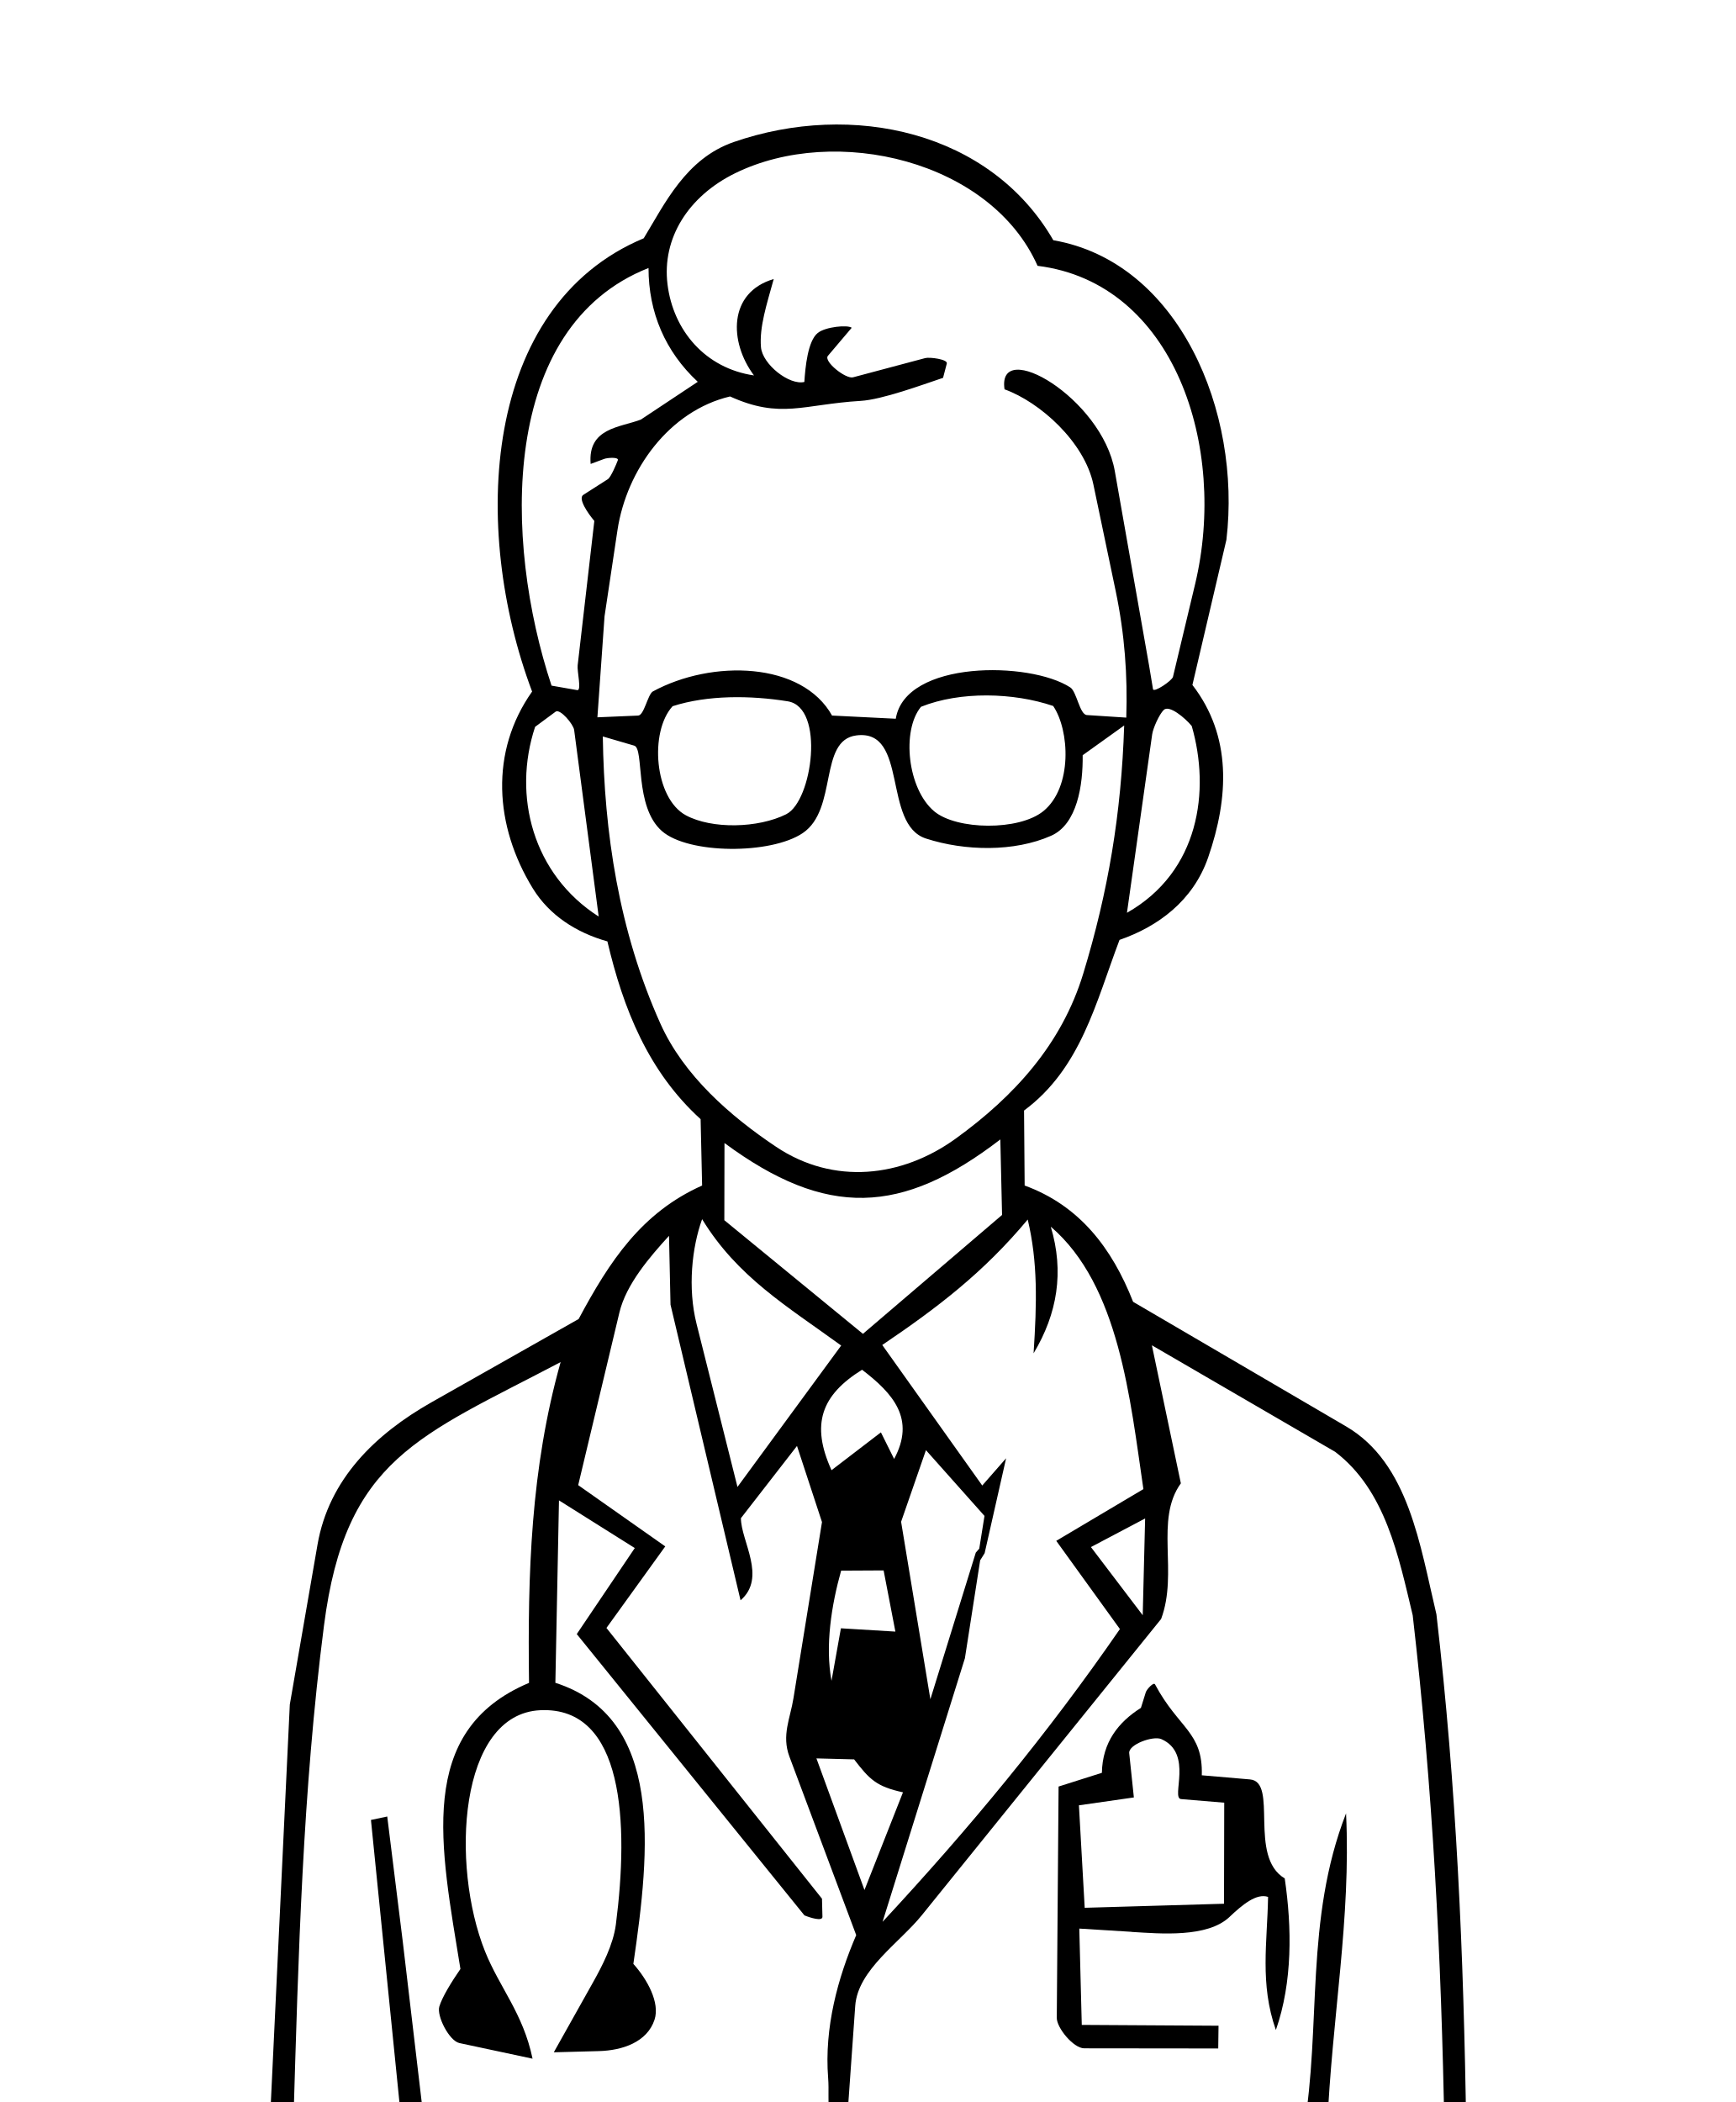
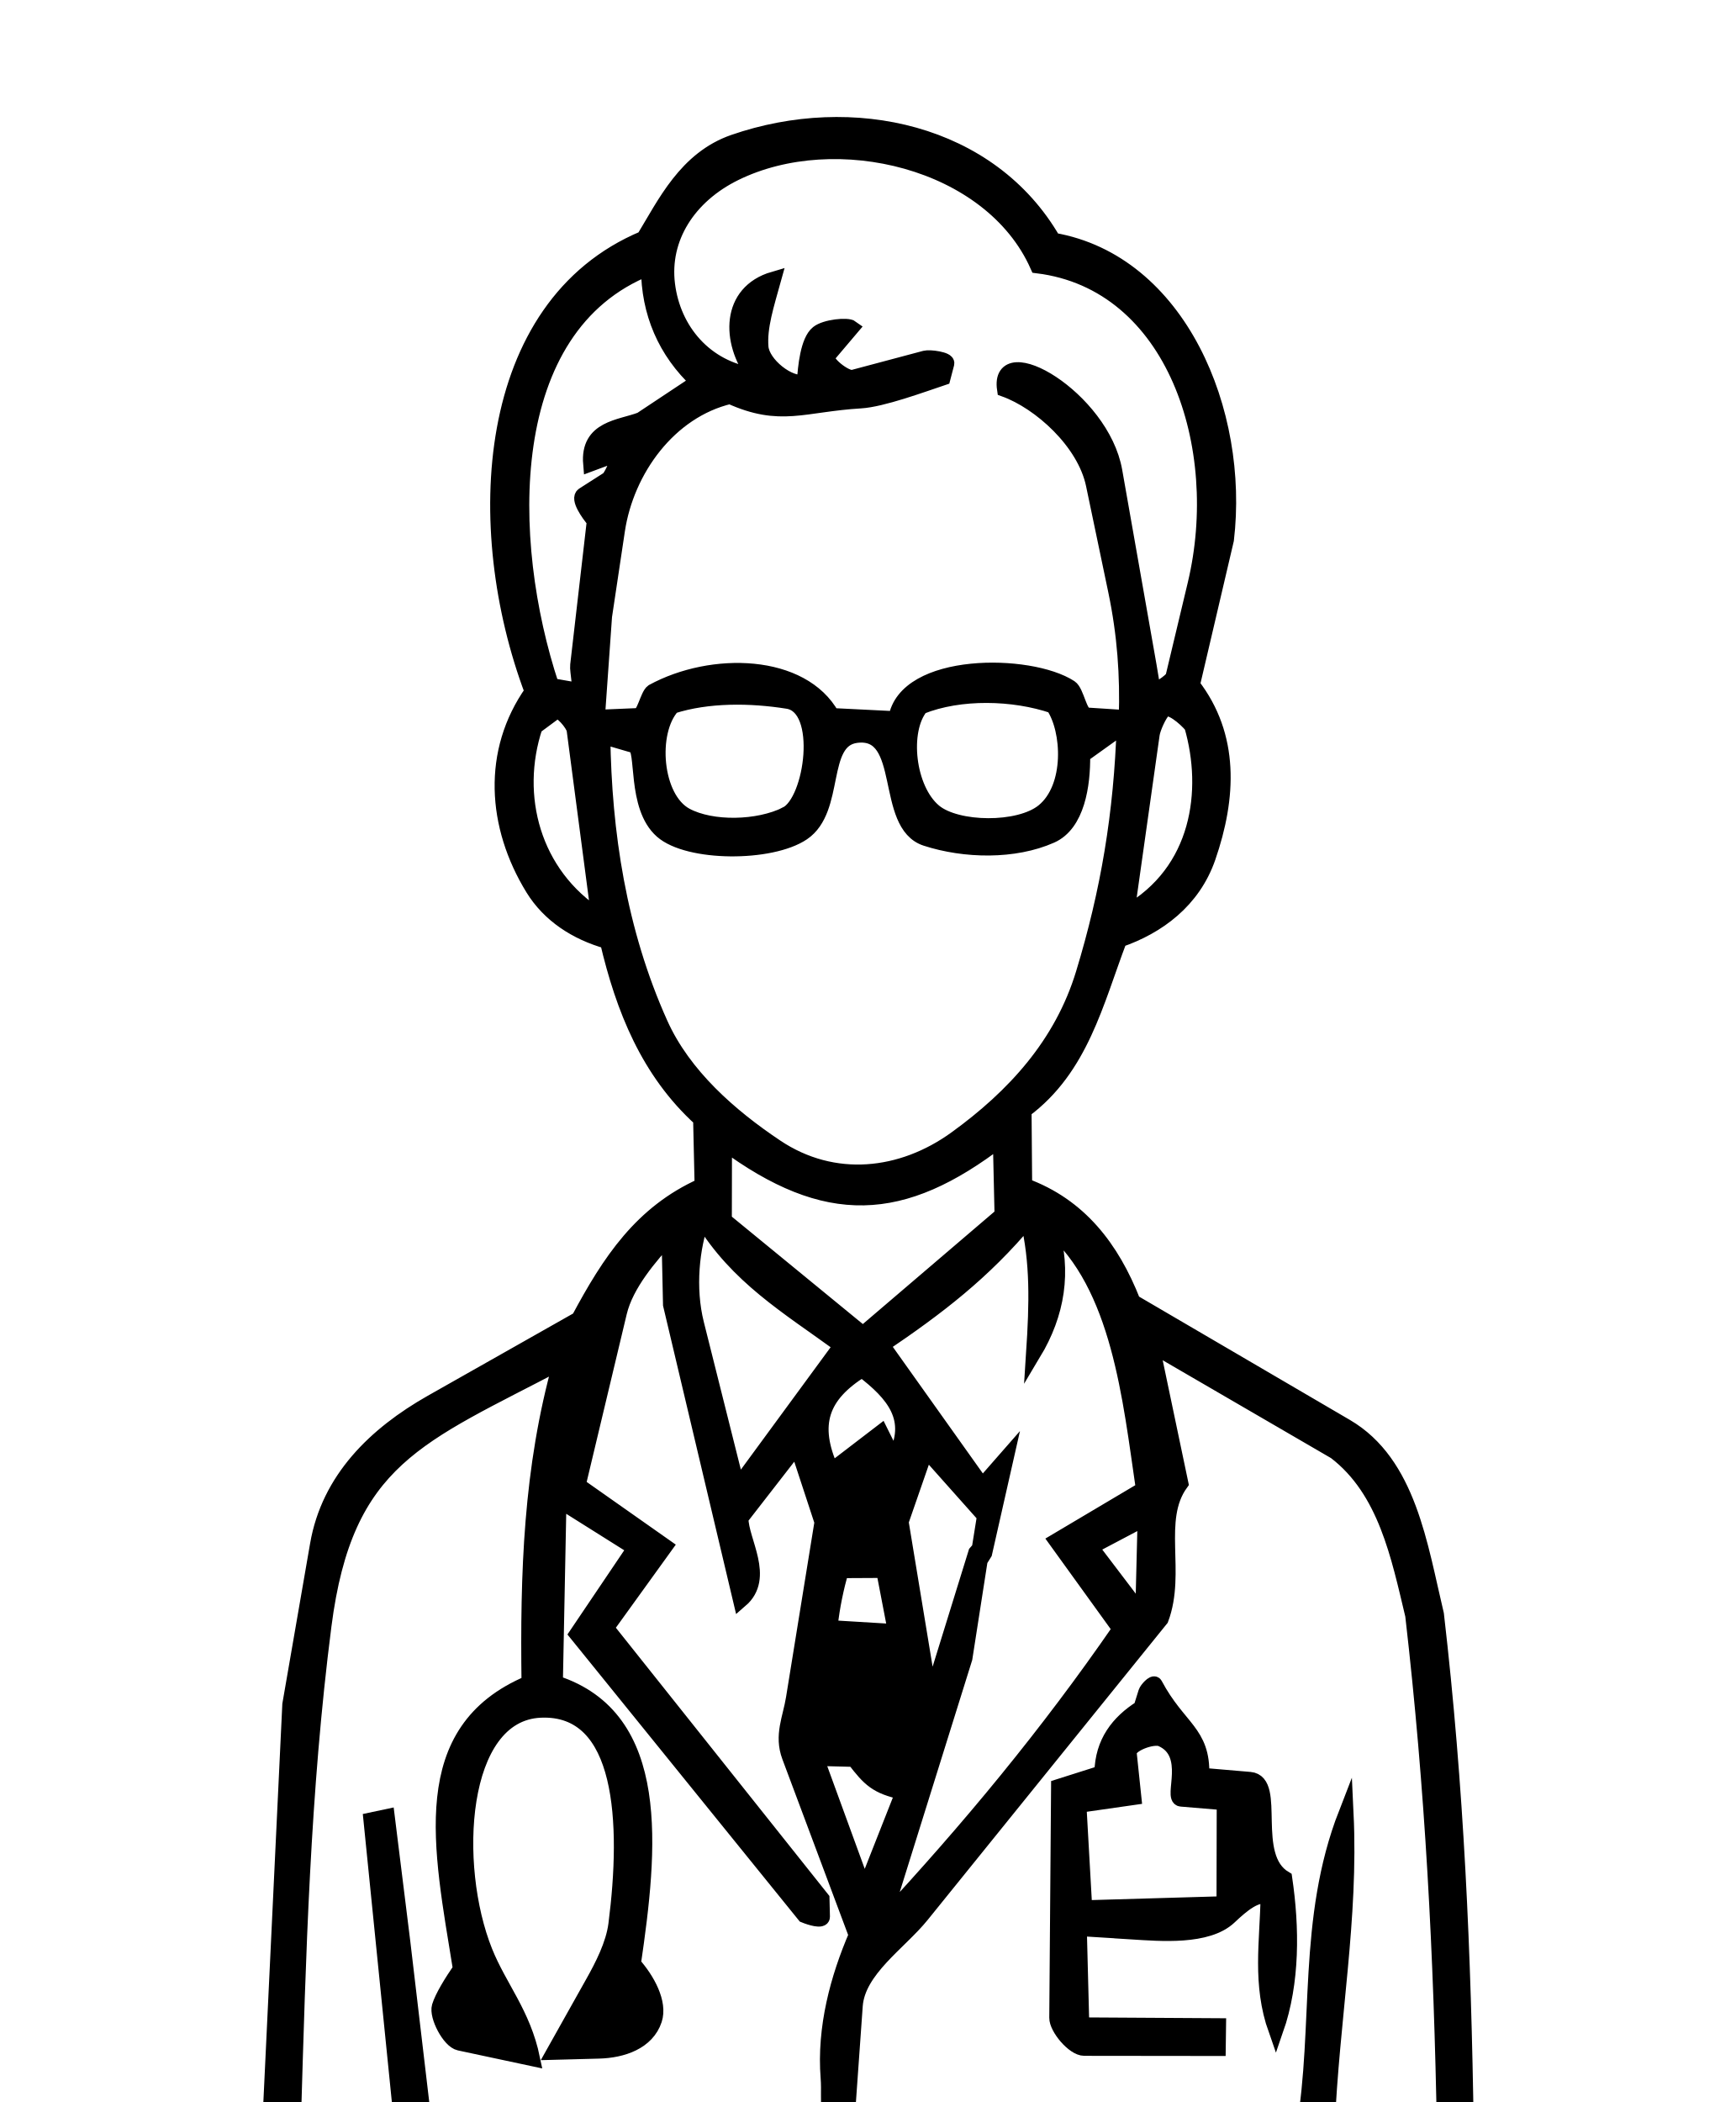
<svg xmlns="http://www.w3.org/2000/svg" id="_レイヤー_1" data-name="レイヤー 1" viewBox="0 0 231.24 280">
-   <path d="M80.8,216.86l28.71,36.06.06,2.41c.01.64-1.62.13-2.4-.19l-30.33-37.47,7.73-11.46-10.1-6.35-.48,24.3c14.46,4.65,12.63,22.15,10.39,37.44,1.87,2.09,3.56,5.18,2.82,7.44-.98,2.98-4.27,4.1-7.43,4.18l-5.99.16,5.21-9.29c1.23-2.19,2.71-5.04,3.06-7.74,1.74-13.5,1.1-29.04-10.05-28.54-10.92.49-11.98,20.65-7.38,32.13,1.92,4.8,5.08,8.26,6.33,14.29l-9.74-2.08c-1.36-.29-3.06-3.61-2.68-4.87s1.62-3.28,2.81-5c-2.62-16.25-6.04-31.72,9.14-38.11-.19-14.56.22-28.54,4.21-42.73-18.86,9.92-28.67,12.8-31.53,35.12-2.85,22.18-3.4,43.76-4.07,66.1-.01.47-.18,1.97-.54,1.89l-2.65-.62,2.71-56.88,3.69-21.29c1.51-8.72,7.68-14.71,15.19-18.97l19.6-11.09c4.13-7.72,8.38-14.17,16.45-17.78l-.2-8.84c-6.99-6.35-10.31-14.72-12.42-23.68-4.16-1.17-7.74-3.49-9.93-7.05-5.12-8.34-5.75-18.23-.1-26.23-8.18-21.74-6.67-51.37,14.87-60.38,2.8-4.59,5.61-10.61,11.99-12.82,15.81-5.47,34.2-1.42,42.58,13.08,16.76,2.91,25.08,22.87,23.06,39.9l-4.53,19.34c5.27,6.82,4.86,14.98,2.1,22.97-2.01,5.81-6.72,9.23-11.81,10.99-3.15,8.3-5.13,17.11-12.72,22.73l.08,9.99c7.29,2.66,11.63,8.31,14.45,15.49l28.38,16.6c8.36,4.89,9.85,15.92,12.03,25.03,2.68,23.13,3.63,45.15,3.97,68.59-.9.26-2.67.56-2.9.47-.42-23.82-1.56-45.76-4.23-68.93-1.89-7.87-3.61-16.64-10.32-21.77l-24.43-14.2,3.86,18.39c-3.51,4.86-.31,11.87-2.63,18.07l-31.88,39.46c-2.97,3.68-8.52,7.26-8.87,12.06l-1.28,18.01c-3.01-2.16-2.08-5.18-2.33-8.39-.53-6.7,1.29-13.34,3.74-19.03l-8.9-23.78c-1.06-2.84.11-5.08.54-7.78l3.8-23.46-3.33-10.14-7.47,9.62c0,3.04,3.48,7.9-.05,10.94l-9.33-39.38-.2-9.17c-2.53,2.77-5.71,6.44-6.61,10.22l-5.49,22.99,11.6,8.16-7.84,10.87ZM110.91,95.32l8.43.42c1.27-7.82,17.87-7.68,23.25-4.17.86.56,1.24,3.61,2.21,3.68l5.25.34c.18-5.61-.2-11.05-1.41-16.85l-2.97-14.19c-1.19-5.68-7.12-10.99-11.84-12.69-1.05-6.97,12.98,1.14,14.69,10.89l4.58,25.98.51,3.07c.09.52,2.54-1.13,2.66-1.64l2.95-12.35c4.36-18.27-2.75-40.14-20.99-42.4-6.22-14.02-26.9-18.91-40.3-12.33-6.23,3.06-9.76,8.66-9,14.8s5.03,11.18,11.52,12.13c-3.35-4.48-3.44-11.07,2.63-12.84-.96,3.46-1.92,6.39-1.7,9.07.19,2.29,3.78,5.12,5.78,4.64.13-1.99.46-5.47,1.79-6.53,1.02-.82,3.96-1.11,4.52-.69l-3.17,3.74c-.62.73,2.37,3.12,3.35,2.86l9.61-2.56c.59-.16,3.03.16,2.88.72l-.5,1.91c-2.83.95-8.12,2.9-10.97,3.07-7.67.46-10.67,2.46-17.41-.59-8.11,1.92-13.79,9.79-15,17.83l-1.72,11.46-.95,13.45,5.42-.23c.8-.03,1.26-2.72,1.94-3.2,7.91-4.31,19.92-3.99,23.92,3.23ZM80.98,63.83c.42-.27,1.16-2.07,1.33-2.52s-1.36-.35-1.82-.18l-1.8.67c-.41-4.82,3.92-4.85,6.69-5.91l7.58-5.03c-4.33-4.03-6.56-9.23-6.56-15.16-19.85,7.84-19.34,36.28-12.92,55.63l3.42.6c.62.11-.04-2.53.06-3.31l2.22-19.23c-.87-1.02-2.21-2.99-1.47-3.47l3.27-2.09ZM104.76,108.45c3.47-1.75,5.18-14.23.19-15.03s-10.66-.85-15.34.65c-3.12,3.41-2.43,12.28,1.78,14.54,3.45,1.85,9.61,1.73,13.38-.16ZM139,108.05c3.9-3.18,3.51-10.77,1.31-14.01-5.3-1.8-12.4-1.98-17.61.11-2.62,3.18-1.79,10.96,1.77,13.93,2.99,2.49,11.28,2.61,14.53-.03ZM76.49,97.23c-.1-.75-1.87-2.87-2.47-2.43l-2.73,2.02c-3.04,9.18-.3,19.66,8.47,25.27l-3.27-24.86ZM150.14,121.59c9.67-5.48,11.11-16.3,8.63-24.88-.9-1.09-3-2.85-3.73-2.14-.59.57-1.42,2.41-1.54,3.25l-3.36,23.77ZM84.48,99.32l-4.17-1.22c.18,12.74,2.12,25.91,7.68,38.27,3.1,6.9,9.31,12.32,15.42,16.4,7.66,5.12,16.74,4.08,23.9-1.09,7.83-5.66,14.15-12.6,17.01-22,3.31-10.86,5.07-21.29,5.45-33.04l-5.53,3.96c.05,3.95-.71,9.19-4.21,10.73-4.9,2.17-11.47,2.05-16.66.37-5.84-1.88-2.31-14.61-9.27-13.74-5.07.63-2.45,9.83-7.15,13.01-4.25,2.87-15.24,2.83-18.77-.27-3.73-3.28-2.31-10.98-3.69-11.38ZM114.96,177.68l18.54-15.84-.23-10.06c-13.12,10.08-23.16,10.51-36.75.48l-.02,10.28,18.47,15.14ZM112.06,179.23c-7.19-5.22-13.83-9.14-18.52-16.83-1.35,3.74-1.95,9.14-.74,13.95l5.45,21.72,13.82-18.84ZM130.59,207.8l-2.04,13.09-10.97,35.11c11.54-12.42,21.99-25.03,31.62-39l-8.48-11.75,11.61-6.89c-1.76-11.93-3.21-27.14-12.34-34.96,1.8,6.01.89,11.57-2.29,16.87.44-6.75.57-12.12-.78-17.82-5.91,7.08-12.03,11.74-19.38,16.71l13.32,18.72,3.18-3.63-2.86,12.64-.58.93ZM117.36,190.8l1.76,3.54c2.86-5.3-.09-8.69-4.27-11.88-5.42,3.37-6.86,7.25-4.07,13.38l6.58-5.04ZM130.46,206.3l.7-4.37-7.8-8.76-3.31,9.54,3.9,23.64,6.05-19.53.45-.52ZM152.24,215.16l.32-12.89-7.22,3.81,6.9,9.08ZM119.29,217.35l-1.57-8.16-5.66.03c-1.29,4.59-2.15,10.02-1.28,14.67l1.25-6.99,7.26.44ZM120.3,238.75c-3.53-.77-4.45-1.71-6.51-4.39l-5.02-.13,6.4,17.53,5.13-13.01Z" />
-   <path d="M150.74,257.33l-6.95-.43.33,12.83,18.22.11-.04,3.03-17.85-.02c-1.43,0-3.68-2.73-3.66-4.07l.24-30.8,5.77-1.83c.07-4.06,2.19-6.75,5.2-8.65l.65-2.08c.12-.39,1.04-1.4,1.23-1.05,3.15,5.91,6.4,6.33,6.23,12.11l6.42.55c3.81.33-.28,10.26,4.63,13.19.96,6.53,1.05,13.81-1.18,20.19-2.17-6.13-1.14-11.73-1.04-17.73-1.54-.52-3.41,1.03-5.14,2.67-2.94,2.79-9.22,2.23-13.07,1.99ZM163.07,253.6l.03-13.47-5.75-.48c-1.4-.12,1.68-6.1-2.63-7.99-1.1-.48-4.4.72-4.28,1.87l.62,5.9-7.32,1.05.77,13.65,18.56-.54Z" />
-   <path d="M176.8,283.63c-.04.81-3.14.74-3.11.03,2.37-13.73.11-27.92,5.64-42.11.67,14.12-1.87,27-2.53,42.07Z" />
-   <path d="M56.51,282.71l-1.58,1.96c-.32.4-1.4-1.51-1.51-2.59l-4-39.65,2.17-.46,2.07,16.67,2.84,24.08Z" />
+   <defs>
+     <style>
+       .cls-1 {
+         stroke: #000;
+         stroke-miterlimit: 10;
+         stroke-width: 2px;
+       }
+     </style>
+   </defs>
+   <path class="cls-1" d="M80.8,216.86l28.71,36.06.06,2.41c.01.64-1.62.13-2.4-.19l-30.33-37.47,7.73-11.46-10.1-6.35-.48,24.3c14.46,4.65,12.63,22.15,10.39,37.44,1.87,2.09,3.56,5.18,2.82,7.44-.98,2.98-4.27,4.1-7.43,4.18l-5.99.16,5.21-9.29c1.23-2.19,2.71-5.04,3.06-7.74,1.74-13.5,1.1-29.04-10.05-28.54-10.92.49-11.98,20.65-7.38,32.13,1.92,4.8,5.08,8.26,6.33,14.29l-9.74-2.08c-1.36-.29-3.06-3.61-2.68-4.87s1.62-3.28,2.81-5c-2.62-16.25-6.04-31.72,9.14-38.11-.19-14.56.22-28.54,4.21-42.73-18.86,9.92-28.67,12.8-31.53,35.12-2.85,22.18-3.4,43.76-4.07,66.1-.01.47-.18,1.97-.54,1.89l-2.65-.62,2.71-56.88,3.69-21.29c1.51-8.72,7.68-14.71,15.19-18.97l19.6-11.09c4.13-7.72,8.38-14.17,16.45-17.78l-.2-8.84c-6.99-6.35-10.31-14.72-12.42-23.68-4.16-1.17-7.74-3.49-9.93-7.05-5.12-8.34-5.75-18.23-.1-26.23-8.18-21.74-6.67-51.37,14.87-60.38,2.8-4.59,5.61-10.61,11.99-12.82,15.81-5.47,34.2-1.42,42.58,13.08,16.76,2.91,25.08,22.87,23.06,39.9l-4.53,19.34c5.27,6.82,4.86,14.98,2.1,22.97-2.01,5.81-6.72,9.23-11.81,10.99-3.15,8.3-5.13,17.11-12.72,22.73l.08,9.99c7.29,2.66,11.63,8.31,14.45,15.49l28.38,16.6c8.36,4.89,9.85,15.92,12.03,25.03,2.68,23.13,3.63,45.15,3.97,68.59-.9.26-2.67.56-2.9.47-.42-23.82-1.56-45.76-4.23-68.93-1.89-7.87-3.61-16.64-10.32-21.77l-24.43-14.2,3.86,18.39c-3.51,4.86-.31,11.87-2.63,18.07l-31.88,39.46c-2.97,3.68-8.52,7.26-8.87,12.06l-1.28,18.01c-3.01-2.16-2.08-5.18-2.33-8.39-.53-6.7,1.29-13.34,3.74-19.03l-8.9-23.78c-1.06-2.84.11-5.08.54-7.78l3.8-23.46-3.33-10.14-7.47,9.62c0,3.04,3.48,7.9-.05,10.94l-9.33-39.38-.2-9.17c-2.53,2.77-5.71,6.44-6.61,10.22l-5.49,22.99,11.6,8.16-7.84,10.87ZM110.91,95.32l8.43.42c1.27-7.82,17.87-7.68,23.25-4.17.86.56,1.24,3.61,2.21,3.68l5.25.34c.18-5.61-.2-11.05-1.41-16.85l-2.97-14.19c-1.19-5.68-7.12-10.99-11.84-12.69-1.05-6.97,12.98,1.14,14.69,10.89l4.58,25.98.51,3.07c.09.52,2.54-1.13,2.66-1.64l2.95-12.35c4.36-18.27-2.75-40.14-20.99-42.4-6.22-14.02-26.9-18.91-40.3-12.33-6.23,3.06-9.76,8.66-9,14.8s5.03,11.18,11.52,12.13c-3.35-4.48-3.44-11.07,2.63-12.84-.96,3.46-1.92,6.39-1.7,9.07.19,2.29,3.78,5.12,5.78,4.64.13-1.99.46-5.47,1.79-6.53,1.02-.82,3.96-1.11,4.52-.69l-3.17,3.74c-.62.73,2.37,3.12,3.35,2.86l9.61-2.56c.59-.16,3.03.16,2.88.72l-.5,1.91c-2.83.95-8.12,2.9-10.97,3.07-7.67.46-10.67,2.46-17.41-.59-8.11,1.92-13.79,9.79-15,17.83l-1.72,11.46-.95,13.45,5.42-.23c.8-.03,1.26-2.72,1.94-3.2,7.91-4.31,19.92-3.99,23.92,3.23ZM80.98,63.83c.42-.27,1.16-2.07,1.33-2.52s-1.36-.35-1.82-.18l-1.8.67c-.41-4.82,3.92-4.85,6.69-5.91l7.58-5.03c-4.33-4.03-6.56-9.23-6.56-15.16-19.85,7.84-19.34,36.28-12.92,55.63l3.42.6c.62.11-.04-2.53.06-3.31l2.22-19.23c-.87-1.02-2.21-2.99-1.47-3.47l3.27-2.09ZM104.76,108.45c3.47-1.75,5.18-14.23.19-15.03s-10.66-.85-15.34.65c-3.12,3.41-2.43,12.28,1.78,14.54,3.45,1.85,9.61,1.73,13.38-.16ZM139,108.05c3.9-3.18,3.51-10.77,1.31-14.01-5.3-1.8-12.4-1.98-17.61.11-2.62,3.18-1.79,10.96,1.77,13.93,2.99,2.49,11.28,2.61,14.53-.03ZM76.49,97.23c-.1-.75-1.87-2.87-2.47-2.43l-2.73,2.02c-3.04,9.18-.3,19.66,8.47,25.27l-3.27-24.86ZM150.14,121.59c9.67-5.48,11.11-16.3,8.63-24.88-.9-1.09-3-2.85-3.73-2.14-.59.57-1.42,2.41-1.54,3.25l-3.36,23.77ZM84.48,99.32l-4.17-1.22c.18,12.74,2.12,25.91,7.68,38.27,3.1,6.9,9.31,12.32,15.42,16.4,7.66,5.12,16.74,4.08,23.9-1.09,7.83-5.66,14.15-12.6,17.01-22,3.31-10.86,5.07-21.29,5.45-33.04l-5.53,3.96c.05,3.95-.71,9.19-4.21,10.73-4.9,2.17-11.47,2.05-16.66.37-5.84-1.88-2.31-14.61-9.27-13.74-5.07.63-2.45,9.83-7.15,13.01-4.25,2.87-15.24,2.83-18.77-.27-3.73-3.28-2.31-10.98-3.69-11.38ZM114.96,177.68l18.54-15.84-.23-10.06c-13.12,10.08-23.16,10.51-36.75.48l-.02,10.28,18.47,15.14ZM112.06,179.23c-7.19-5.22-13.83-9.14-18.52-16.83-1.35,3.74-1.95,9.14-.74,13.95l5.45,21.72,13.82-18.84ZM130.59,207.8l-2.04,13.09-10.97,35.11c11.54-12.42,21.99-25.03,31.62-39l-8.48-11.75,11.61-6.89c-1.76-11.93-3.21-27.14-12.34-34.96,1.8,6.01.89,11.57-2.29,16.87.44-6.75.57-12.12-.78-17.82-5.91,7.08-12.03,11.74-19.38,16.71l13.32,18.72,3.18-3.63-2.86,12.64-.58.93ZM117.36,190.8l1.76,3.54c2.86-5.3-.09-8.69-4.27-11.88-5.42,3.37-6.86,7.25-4.07,13.38l6.58-5.04ZM130.46,206.3l.7-4.37-7.8-8.76-3.31,9.54,3.9,23.64,6.05-19.53.45-.52ZM152.24,215.16l.32-12.89-7.22,3.81,6.9,9.08ZM119.29,217.35l-1.57-8.16-5.66.03c-1.29,4.59-2.15,10.02-1.28,14.67l1.25-6.99,7.26.44ZM120.3,238.75c-3.53-.77-4.45-1.71-6.51-4.39l-5.02-.13,6.4,17.53,5.13-13.01Z" />
+   <path class="cls-1" d="M150.74,257.33l-6.95-.43.33,12.83,18.22.11-.04,3.03-17.85-.02c-1.43,0-3.68-2.73-3.66-4.07l.24-30.8,5.77-1.83c.07-4.06,2.19-6.75,5.2-8.65l.65-2.08c.12-.39,1.04-1.4,1.23-1.05,3.15,5.91,6.4,6.33,6.23,12.11l6.42.55c3.81.33-.28,10.26,4.63,13.19.96,6.53,1.05,13.81-1.18,20.19-2.17-6.13-1.14-11.73-1.04-17.73-1.54-.52-3.41,1.03-5.14,2.67-2.94,2.79-9.22,2.23-13.07,1.99ZM163.07,253.6l.03-13.47-5.75-.48c-1.4-.12,1.68-6.1-2.63-7.99-1.1-.48-4.4.72-4.28,1.87l.62,5.9-7.32,1.05.77,13.65,18.56-.54Z" />
+   <path class="cls-1" d="M176.8,283.63c-.04.81-3.14.74-3.11.03,2.37-13.73.11-27.92,5.64-42.11.67,14.12-1.87,27-2.53,42.07Z" />
+   <path class="cls-1" d="M56.51,282.71l-1.58,1.96c-.32.4-1.4-1.51-1.51-2.59l-4-39.65,2.17-.46,2.07,16.67,2.84,24.08Z" />
</svg>
